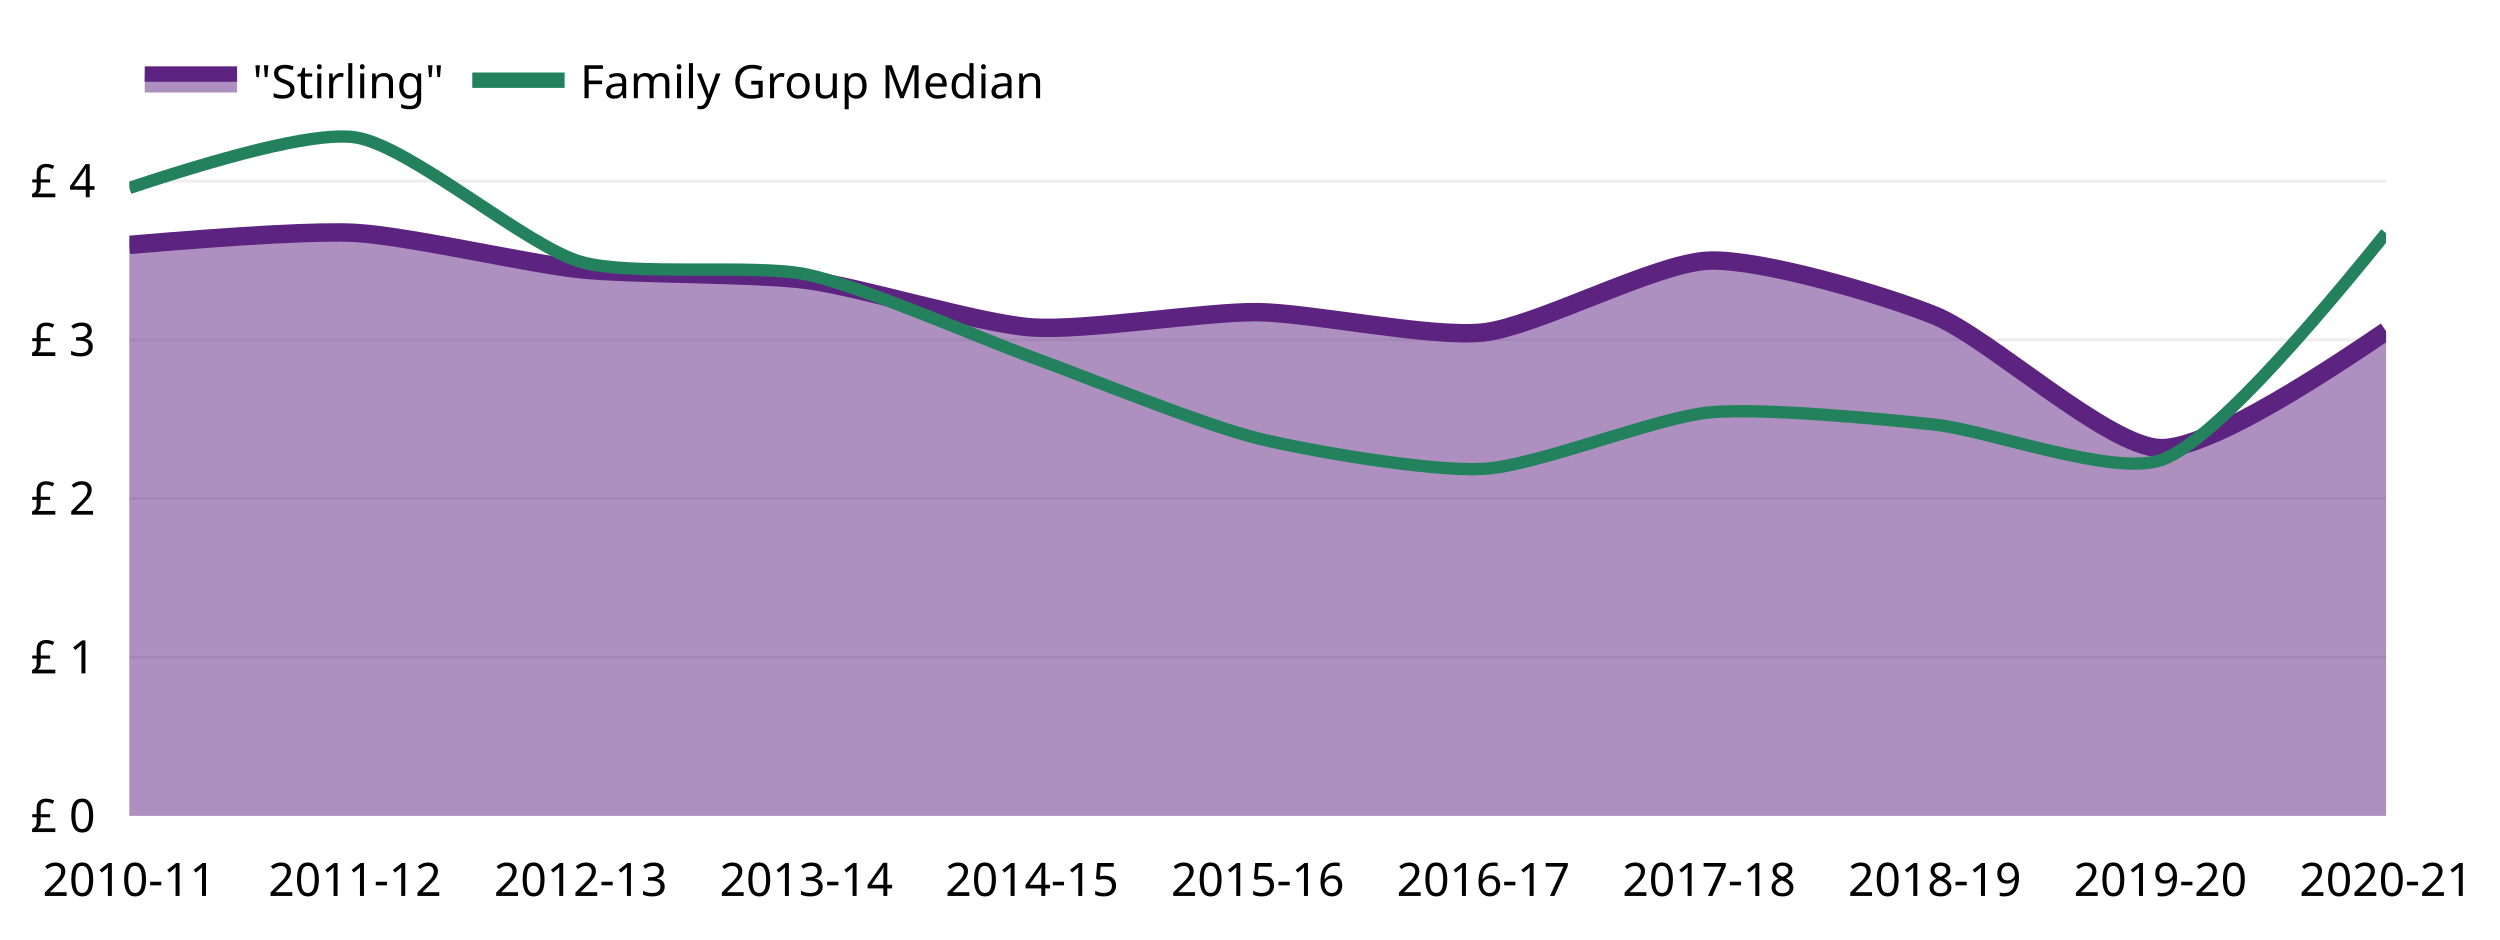
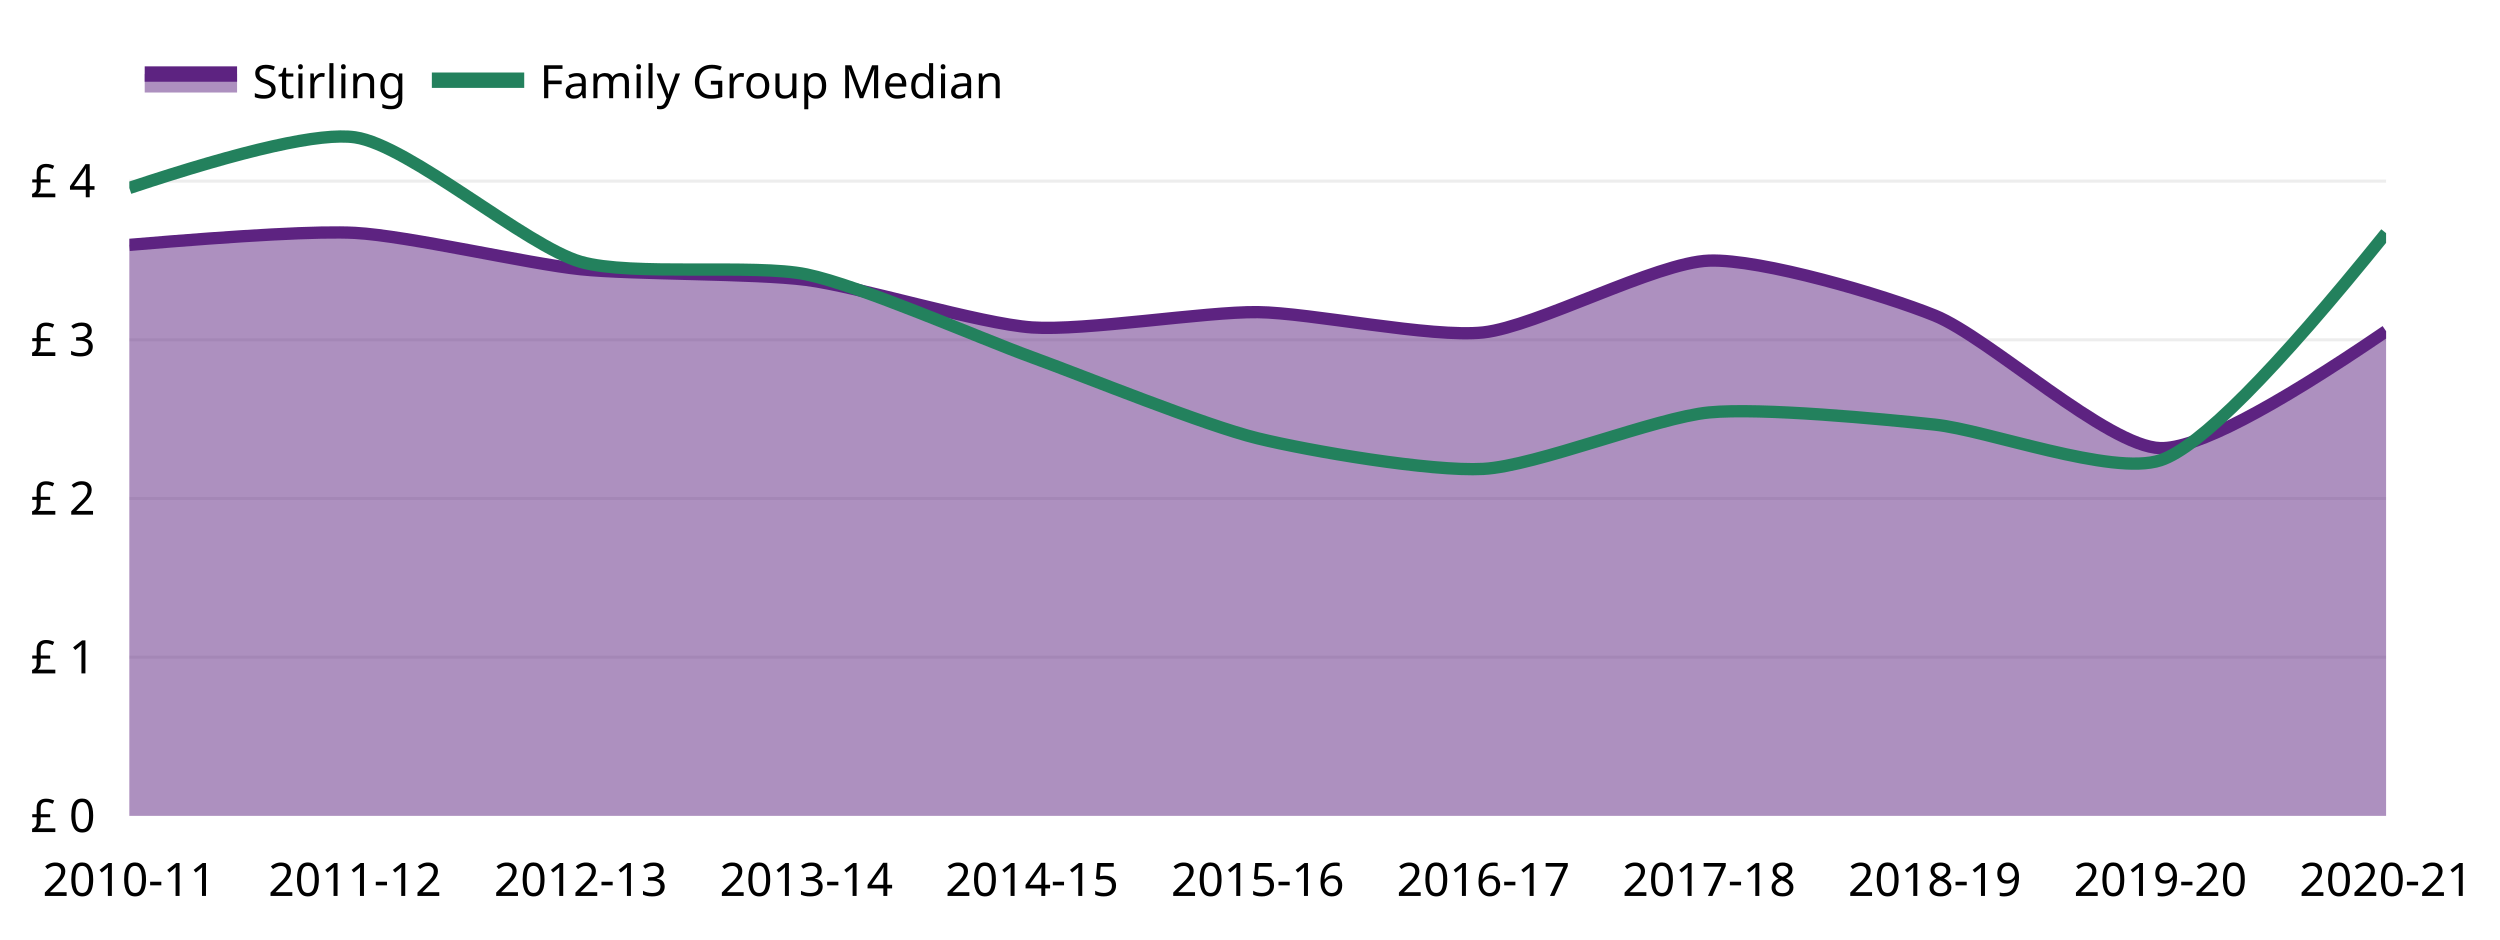
<svg xmlns="http://www.w3.org/2000/svg" class="main-svg" width="812" height="305" style="" viewBox="0 0 812 305">
  <rect x="0" y="0" width="812" height="305" style="fill: rgb(255, 255, 255); fill-opacity: 1;" />
-   <defs id="defs-c3898f">
+   <defs id="defs-7f2a12">
    <g class="clips">
-       <clipPath id="clipc3898fxyplot" class="plotclip">
+       <clipPath id="clip7f2a12xyplot" class="plotclip">
        <rect width="733" height="232" />
      </clipPath>
-       <clipPath class="axesclip" id="clipc3898fx">
+       <clipPath class="axesclip" id="clip7f2a12x">
        <rect x="42" y="0" width="733" height="305" />
      </clipPath>
-       <clipPath class="axesclip" id="clipc3898fy">
+       <clipPath class="axesclip" id="clip7f2a12y">
        <rect x="0" y="33" width="812" height="232" />
      </clipPath>
-       <clipPath class="axesclip" id="clipc3898fxy">
+       <clipPath class="axesclip" id="clip7f2a12xy">
        <rect x="42" y="33" width="733" height="232" />
      </clipPath>
    </g>
    <g class="gradients" />
    <g class="patterns" />
  </defs>
  <g class="bglayer">
    <rect class="bg" x="32" y="23" width="753" height="252" style="fill: rgb(0, 0, 0); fill-opacity: 0; stroke-width: 0;" />
  </g>
  <g class="layer-below">
    <g class="imagelayer" />
    <g class="shapelayer" />
  </g>
  <g class="cartesianlayer">
    <g class="subplot xy">
      <g class="layer-subplot">
        <g class="shapelayer" />
        <g class="imagelayer" />
      </g>
      <g class="gridlayer">
        <g class="x">
          <path class="xgrid crisp" transform="translate(115.3,0)" d="M0,33v232" style="stroke: rgb(255, 255, 255); stroke-opacity: 1; stroke-width: 1px;" />
          <path class="xgrid crisp" transform="translate(188.6,0)" d="M0,33v232" style="stroke: rgb(255, 255, 255); stroke-opacity: 1; stroke-width: 1px;" />
          <path class="xgrid crisp" transform="translate(261.9,0)" d="M0,33v232" style="stroke: rgb(255, 255, 255); stroke-opacity: 1; stroke-width: 1px;" />
          <path class="xgrid crisp" transform="translate(335.2,0)" d="M0,33v232" style="stroke: rgb(255, 255, 255); stroke-opacity: 1; stroke-width: 1px;" />
          <path class="xgrid crisp" transform="translate(408.5,0)" d="M0,33v232" style="stroke: rgb(255, 255, 255); stroke-opacity: 1; stroke-width: 1px;" />
          <path class="xgrid crisp" transform="translate(481.8,0)" d="M0,33v232" style="stroke: rgb(255, 255, 255); stroke-opacity: 1; stroke-width: 1px;" />
          <path class="xgrid crisp" transform="translate(555.1,0)" d="M0,33v232" style="stroke: rgb(255, 255, 255); stroke-opacity: 1; stroke-width: 1px;" />
          <path class="xgrid crisp" transform="translate(628.4,0)" d="M0,33v232" style="stroke: rgb(255, 255, 255); stroke-opacity: 1; stroke-width: 1px;" />
          <path class="xgrid crisp" transform="translate(701.7,0)" d="M0,33v232" style="stroke: rgb(255, 255, 255); stroke-opacity: 1; stroke-width: 1px;" />
        </g>
        <g class="y">
          <path class="ygrid crisp" transform="translate(0,213.46)" d="M42,0h733" style="stroke: rgb(237, 237, 237); stroke-opacity: 1; stroke-width: 1px;" />
          <path class="ygrid crisp" transform="translate(0,161.91)" d="M42,0h733" style="stroke: rgb(237, 237, 237); stroke-opacity: 1; stroke-width: 1px;" />
          <path class="ygrid crisp" transform="translate(0,110.37)" d="M42,0h733" style="stroke: rgb(237, 237, 237); stroke-opacity: 1; stroke-width: 1px;" />
          <path class="ygrid crisp" transform="translate(0,58.82)" d="M42,0h733" style="stroke: rgb(237, 237, 237); stroke-opacity: 1; stroke-width: 1px;" />
        </g>
      </g>
      <g class="zerolinelayer">
        <path class="yzl zl crisp" transform="translate(0,265)" d="M42,0h733" style="stroke: rgb(255, 255, 255); stroke-opacity: 1; stroke-width: 2px;" />
      </g>
      <path class="xlines-below" />
      <path class="ylines-below" />
      <g class="overlines-below" />
      <g class="xaxislayer-below" />
      <g class="yaxislayer-below" />
      <g class="overaxes-below" />
-       <g class="plot" transform="translate(42,33)" clip-path="url(#clipc3898fxyplot)">
+       <g class="plot" transform="translate(42,33)" clip-path="url(#clip7f2a12xyplot)">
        <g class="scatterlayer mlayer">
-           <g class="trace scatter trace436bac" style="stroke-miterlimit: 2;">
+           <g class="trace scatter trace355cf1" style="stroke-miterlimit: 2;">
            <g class="fills">
              <g>
                <path class="js-fill" d="M733,232L0,232L0,46.54Q56.25,41.73 73.3,42.64C90.45,43.56 129.45,52.67 146.6,54.45C163.65,56.22 202.88,55.72 219.9,57.9C237.09,60.1 276.01,72.14 293.2,73.35C310.22,74.54 349.4,68.19 366.5,68.38C383.61,68.57 422.88,76.82 439.8,74.97C457.1,73.07 495.91,52.25 513.1,51.65C530.12,51.06 569.78,62.75 586.4,69.48C604.05,76.63 642.47,112.09 659.7,112.55Q676.68,113 733,74.56" style="fill: rgb(93, 35, 129); fill-opacity: 0.5; stroke-width: 0;" />
              </g>
            </g>
            <g class="errorbars" />
            <g class="lines">
-               <path class="js-line" d="M0,46.54Q56.25,41.73 73.3,42.64C90.45,43.56 129.45,52.67 146.6,54.45C163.65,56.22 202.88,55.72 219.9,57.9C237.09,60.1 276.01,72.14 293.2,73.35C310.22,74.54 349.4,68.19 366.5,68.38C383.61,68.57 422.88,76.82 439.8,74.97C457.1,73.07 495.91,52.25 513.1,51.65C530.12,51.06 569.78,62.75 586.4,69.48C604.05,76.63 642.47,112.09 659.7,112.55Q676.68,113 733,74.56" style="vector-effect: non-scaling-stroke; fill: none; stroke: rgb(93, 35, 129); stroke-opacity: 1; stroke-width: 6px; opacity: 1;" />
+               <path class="js-line" d="M0,46.54Q56.25,41.73 73.3,42.64C90.45,43.56 129.45,52.67 146.6,54.45C163.65,56.22 202.88,55.72 219.9,57.9C237.09,60.1 276.01,72.14 293.2,73.35C310.22,74.54 349.4,68.19 366.5,68.38C383.61,68.57 422.88,76.82 439.8,74.97C457.1,73.07 495.91,52.25 513.1,51.65C530.12,51.06 569.78,62.75 586.4,69.48C604.05,76.63 642.47,112.09 659.7,112.55Q676.68,113 733,74.56" style="vector-effect: non-scaling-stroke; fill: none; stroke: rgb(93, 35, 129); stroke-opacity: 1; stroke-width: 4px; opacity: 1;" />
            </g>
            <g class="points" />
            <g class="text" />
          </g>
-           <g class="trace scatter trace645487" style="stroke-miterlimit: 2; opacity: 1;">
+           <g class="trace scatter trace6e1765" style="stroke-miterlimit: 2; opacity: 1;">
            <g class="fills" />
            <g class="errorbars" />
            <g class="lines">
              <path class="js-line" d="M0,28.06Q56.64,9.22 73.3,11.6C90.89,14.11 128.9,46.95 146.6,52.04C163.18,56.8 203.05,52.64 219.9,56.12C237.28,59.71 276.09,76.82 293.2,83.04C310.29,89.25 349.17,105.13 366.5,109.37C383.39,113.5 422.79,120.24 439.8,119.3C457,118.35 495.87,102.61 513.1,100.96C530.08,99.33 569.34,103.11 586.4,104.91C603.55,106.72 643.81,121.69 659.7,116.5Q678.51,110.35 733,42.72" style="vector-effect: non-scaling-stroke; fill: none; stroke: rgb(35, 129, 93); stroke-opacity: 1; stroke-width: 4px; opacity: 1;" />
            </g>
            <g class="points" />
            <g class="text" />
          </g>
        </g>
      </g>
      <g class="overplot" />
      <path class="xlines-above crisp" d="M0,0" style="fill: none;" />
      <path class="ylines-above crisp" d="M0,0" style="fill: none;" />
      <g class="overlines-above" />
      <g class="xaxislayer-above">
        <g class="xtick">
          <text text-anchor="middle" x="0" y="291" transform="translate(42,0)" style="font-family: 'Segoe UI Semibold'; font-size: 15px; fill: rgb(0, 0, 0); fill-opacity: 1; white-space: pre; opacity: 1;">2010-11</text>
        </g>
        <g class="xtick">
          <text text-anchor="middle" x="0" y="291" transform="translate(115.3,0)" style="font-family: 'Segoe UI Semibold'; font-size: 15px; fill: rgb(0, 0, 0); fill-opacity: 1; white-space: pre; opacity: 1;">2011-12</text>
        </g>
        <g class="xtick">
          <text text-anchor="middle" x="0" y="291" transform="translate(188.6,0)" style="font-family: 'Segoe UI Semibold'; font-size: 15px; fill: rgb(0, 0, 0); fill-opacity: 1; white-space: pre; opacity: 1;">2012-13</text>
        </g>
        <g class="xtick">
          <text text-anchor="middle" x="0" y="291" transform="translate(261.9,0)" style="font-family: 'Segoe UI Semibold'; font-size: 15px; fill: rgb(0, 0, 0); fill-opacity: 1; white-space: pre; opacity: 1;">2013-14</text>
        </g>
        <g class="xtick">
          <text text-anchor="middle" x="0" y="291" transform="translate(335.2,0)" style="font-family: 'Segoe UI Semibold'; font-size: 15px; fill: rgb(0, 0, 0); fill-opacity: 1; white-space: pre; opacity: 1;">2014-15</text>
        </g>
        <g class="xtick">
          <text text-anchor="middle" x="0" y="291" transform="translate(408.5,0)" style="font-family: 'Segoe UI Semibold'; font-size: 15px; fill: rgb(0, 0, 0); fill-opacity: 1; white-space: pre; opacity: 1;">2015-16</text>
        </g>
        <g class="xtick">
          <text text-anchor="middle" x="0" y="291" transform="translate(481.8,0)" style="font-family: 'Segoe UI Semibold'; font-size: 15px; fill: rgb(0, 0, 0); fill-opacity: 1; white-space: pre; opacity: 1;">2016-17</text>
        </g>
        <g class="xtick">
          <text text-anchor="middle" x="0" y="291" transform="translate(555.1,0)" style="font-family: 'Segoe UI Semibold'; font-size: 15px; fill: rgb(0, 0, 0); fill-opacity: 1; white-space: pre; opacity: 1;">2017-18</text>
        </g>
        <g class="xtick">
          <text text-anchor="middle" x="0" y="291" transform="translate(628.4,0)" style="font-family: 'Segoe UI Semibold'; font-size: 15px; fill: rgb(0, 0, 0); fill-opacity: 1; white-space: pre; opacity: 1;">2018-19</text>
        </g>
        <g class="xtick">
          <text text-anchor="middle" x="0" y="291" transform="translate(701.7,0)" style="font-family: 'Segoe UI Semibold'; font-size: 15px; fill: rgb(0, 0, 0); fill-opacity: 1; white-space: pre; opacity: 1;">2019-20</text>
        </g>
        <g class="xtick">
          <text text-anchor="middle" x="0" y="291" transform="translate(775,0)" style="font-family: 'Segoe UI Semibold'; font-size: 15px; fill: rgb(0, 0, 0); fill-opacity: 1; white-space: pre; opacity: 1;">2020-21</text>
        </g>
      </g>
      <g class="yaxislayer-above">
        <g class="ytick">
          <text text-anchor="end" x="31" y="5.25" transform="translate(0,265)" style="font-family: 'Segoe UI Semibold'; font-size: 15px; fill: rgb(0, 0, 0); fill-opacity: 1; white-space: pre; opacity: 1;">£ 0</text>
        </g>
        <g class="ytick">
          <text text-anchor="end" x="31" y="5.25" style="font-family: 'Segoe UI Semibold'; font-size: 15px; fill: rgb(0, 0, 0); fill-opacity: 1; white-space: pre; opacity: 1;" transform="translate(0,213.46)">£ 1</text>
        </g>
        <g class="ytick">
          <text text-anchor="end" x="31" y="5.25" style="font-family: 'Segoe UI Semibold'; font-size: 15px; fill: rgb(0, 0, 0); fill-opacity: 1; white-space: pre; opacity: 1;" transform="translate(0,161.91)">£ 2</text>
        </g>
        <g class="ytick">
          <text text-anchor="end" x="31" y="5.25" style="font-family: 'Segoe UI Semibold'; font-size: 15px; fill: rgb(0, 0, 0); fill-opacity: 1; white-space: pre; opacity: 1;" transform="translate(0,110.37)">£ 3</text>
        </g>
        <g class="ytick">
          <text text-anchor="end" x="31" y="5.25" style="font-family: 'Segoe UI Semibold'; font-size: 15px; fill: rgb(0, 0, 0); fill-opacity: 1; white-space: pre; opacity: 1;" transform="translate(0,58.82)">£ 4</text>
        </g>
      </g>
      <g class="overaxes-above" />
    </g>
  </g>
  <g class="polarlayer" />
  <g class="smithlayer" />
  <g class="ternarylayer" />
  <g class="geolayer" />
  <g class="funnelarealayer" />
  <g class="pielayer" />
  <g class="iciclelayer" />
  <g class="treemaplayer" />
  <g class="sunburstlayer" />
  <g class="glimages" />
-   <defs id="topdefs-c3898f">
+   <defs id="topdefs-7f2a12">
    <g class="clips" />
-     <clipPath id="legendc3898f">
-       <rect width="298" height="33" x="0" y="0" />
+     <clipPath id="legend7f2a12">
+       <rect width="285" height="33" x="0" y="0" />
    </clipPath>
  </defs>
  <g class="layer-above">
    <g class="imagelayer" />
    <g class="shapelayer" />
  </g>
  <g class="infolayer">
    <g class="legend" pointer-events="all" transform="translate(42,9.8)">
-       <rect class="bg" shape-rendering="crispEdges" width="298" height="33" x="0" y="0" style="stroke: rgb(68, 68, 68); stroke-opacity: 1; fill: rgb(0, 0, 0); fill-opacity: 0; stroke-width: 0px;" />
-       <g class="scrollbox" transform="" clip-path="url(#legendc3898f)">
+       <rect class="bg" shape-rendering="crispEdges" width="285" height="33" x="0" y="0" style="stroke: rgb(68, 68, 68); stroke-opacity: 1; fill: rgb(0, 0, 0); fill-opacity: 0; stroke-width: 0px;" />
+       <g class="scrollbox" transform="" clip-path="url(#legend7f2a12)">
        <g class="groups">
          <g class="traces" transform="translate(0,16.25)" style="opacity: 1;">
-             <text class="legendtext" text-anchor="start" x="40" y="5.85" style="font-family: 'Segoe UI Semibold'; font-size: 15px; fill: rgb(0, 0, 0); fill-opacity: 1; white-space: pre;">"Stirling"</text>
+             <text class="legendtext" text-anchor="start" x="40" y="5.85" style="font-family: 'Segoe UI Semibold'; font-size: 15px; fill: rgb(0, 0, 0); fill-opacity: 1; white-space: pre;">Stirling</text>
            <g class="layers">
              <g class="legendfill">
                <path class="js-fill" d="M5,-2h30v6h-30z" style="stroke-width: 0; fill: rgb(93, 35, 129); fill-opacity: 0.5;" />
              </g>
              <g class="legendlines">
                <path class="js-line" d="M5,-2h30" style="fill: none; stroke: rgb(93, 35, 129); stroke-opacity: 1; stroke-width: 5px;" />
              </g>
              <g class="legendsymbols">
                <g class="legendpoints" />
              </g>
            </g>
-             <rect class="legendtoggle" x="0" y="-11.25" width="103.891" height="22.5" style="fill: rgb(0, 0, 0); fill-opacity: 0;" />
-           </g>
-           <g class="traces" transform="translate(106.3906,16.25)" style="opacity: 1;">
+             <rect class="legendtoggle" x="0" y="-11.25" width="90.766" height="22.5" style="fill: rgb(0, 0, 0); fill-opacity: 0;" />
+           </g>
+           <g class="traces" transform="translate(93.26562,16.25)" style="opacity: 1;">
            <text class="legendtext" text-anchor="start" x="40" y="5.85" style="font-family: 'Segoe UI Semibold'; font-size: 15px; fill: rgb(0, 0, 0); fill-opacity: 1; white-space: pre;">Family Group Median</text>
            <g class="layers" style="opacity: 1;">
              <g class="legendfill" />
              <g class="legendlines">
                <path class="js-line" d="M5,0h30" style="fill: none; stroke: rgb(35, 129, 93); stroke-opacity: 1; stroke-width: 5px;" />
              </g>
              <g class="legendsymbols">
                <g class="legendpoints" />
              </g>
            </g>
            <rect class="legendtoggle" x="0" y="-11.25" width="188.609" height="22.5" style="fill: rgb(0, 0, 0); fill-opacity: 0;" />
          </g>
        </g>
      </g>
      <rect class="scrollbar" rx="20" ry="3" width="0" height="0" x="0" y="0" style="fill: rgb(128, 139, 164); fill-opacity: 1;" />
    </g>
    <g class="g-gtitle" />
    <g class="g-xtitle" />
    <g class="g-ytitle" />
  </g>
</svg>
